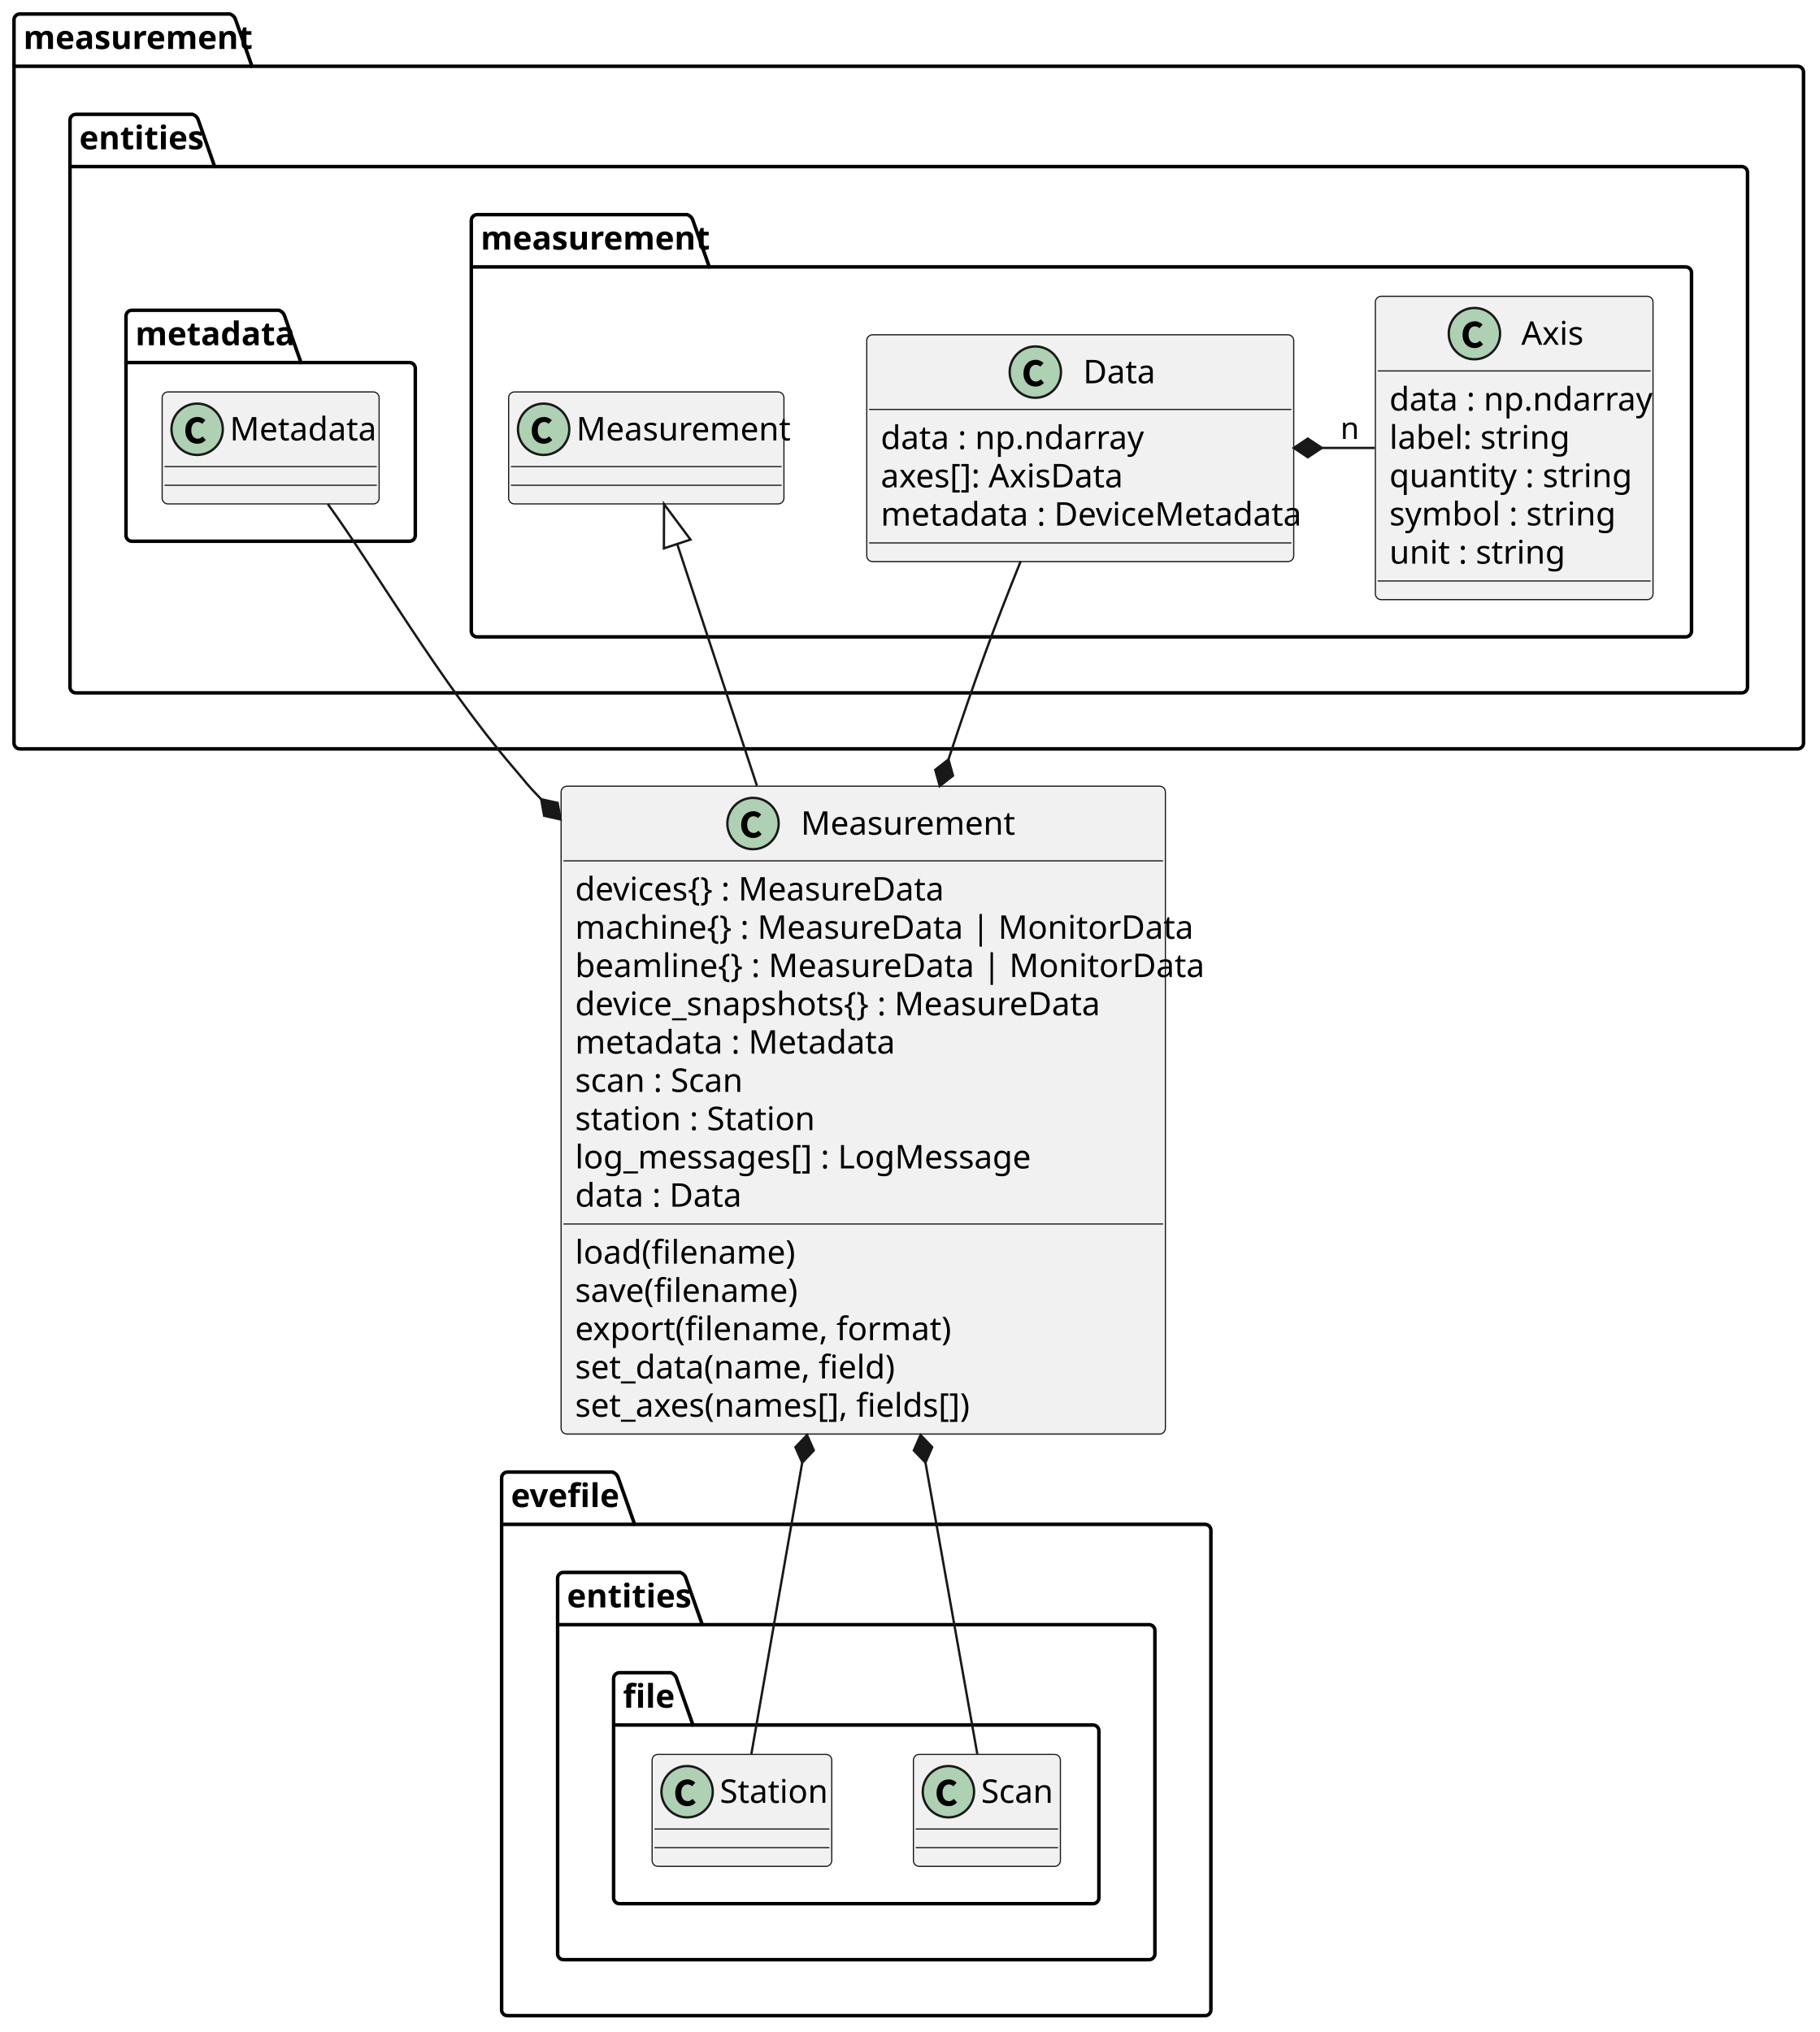
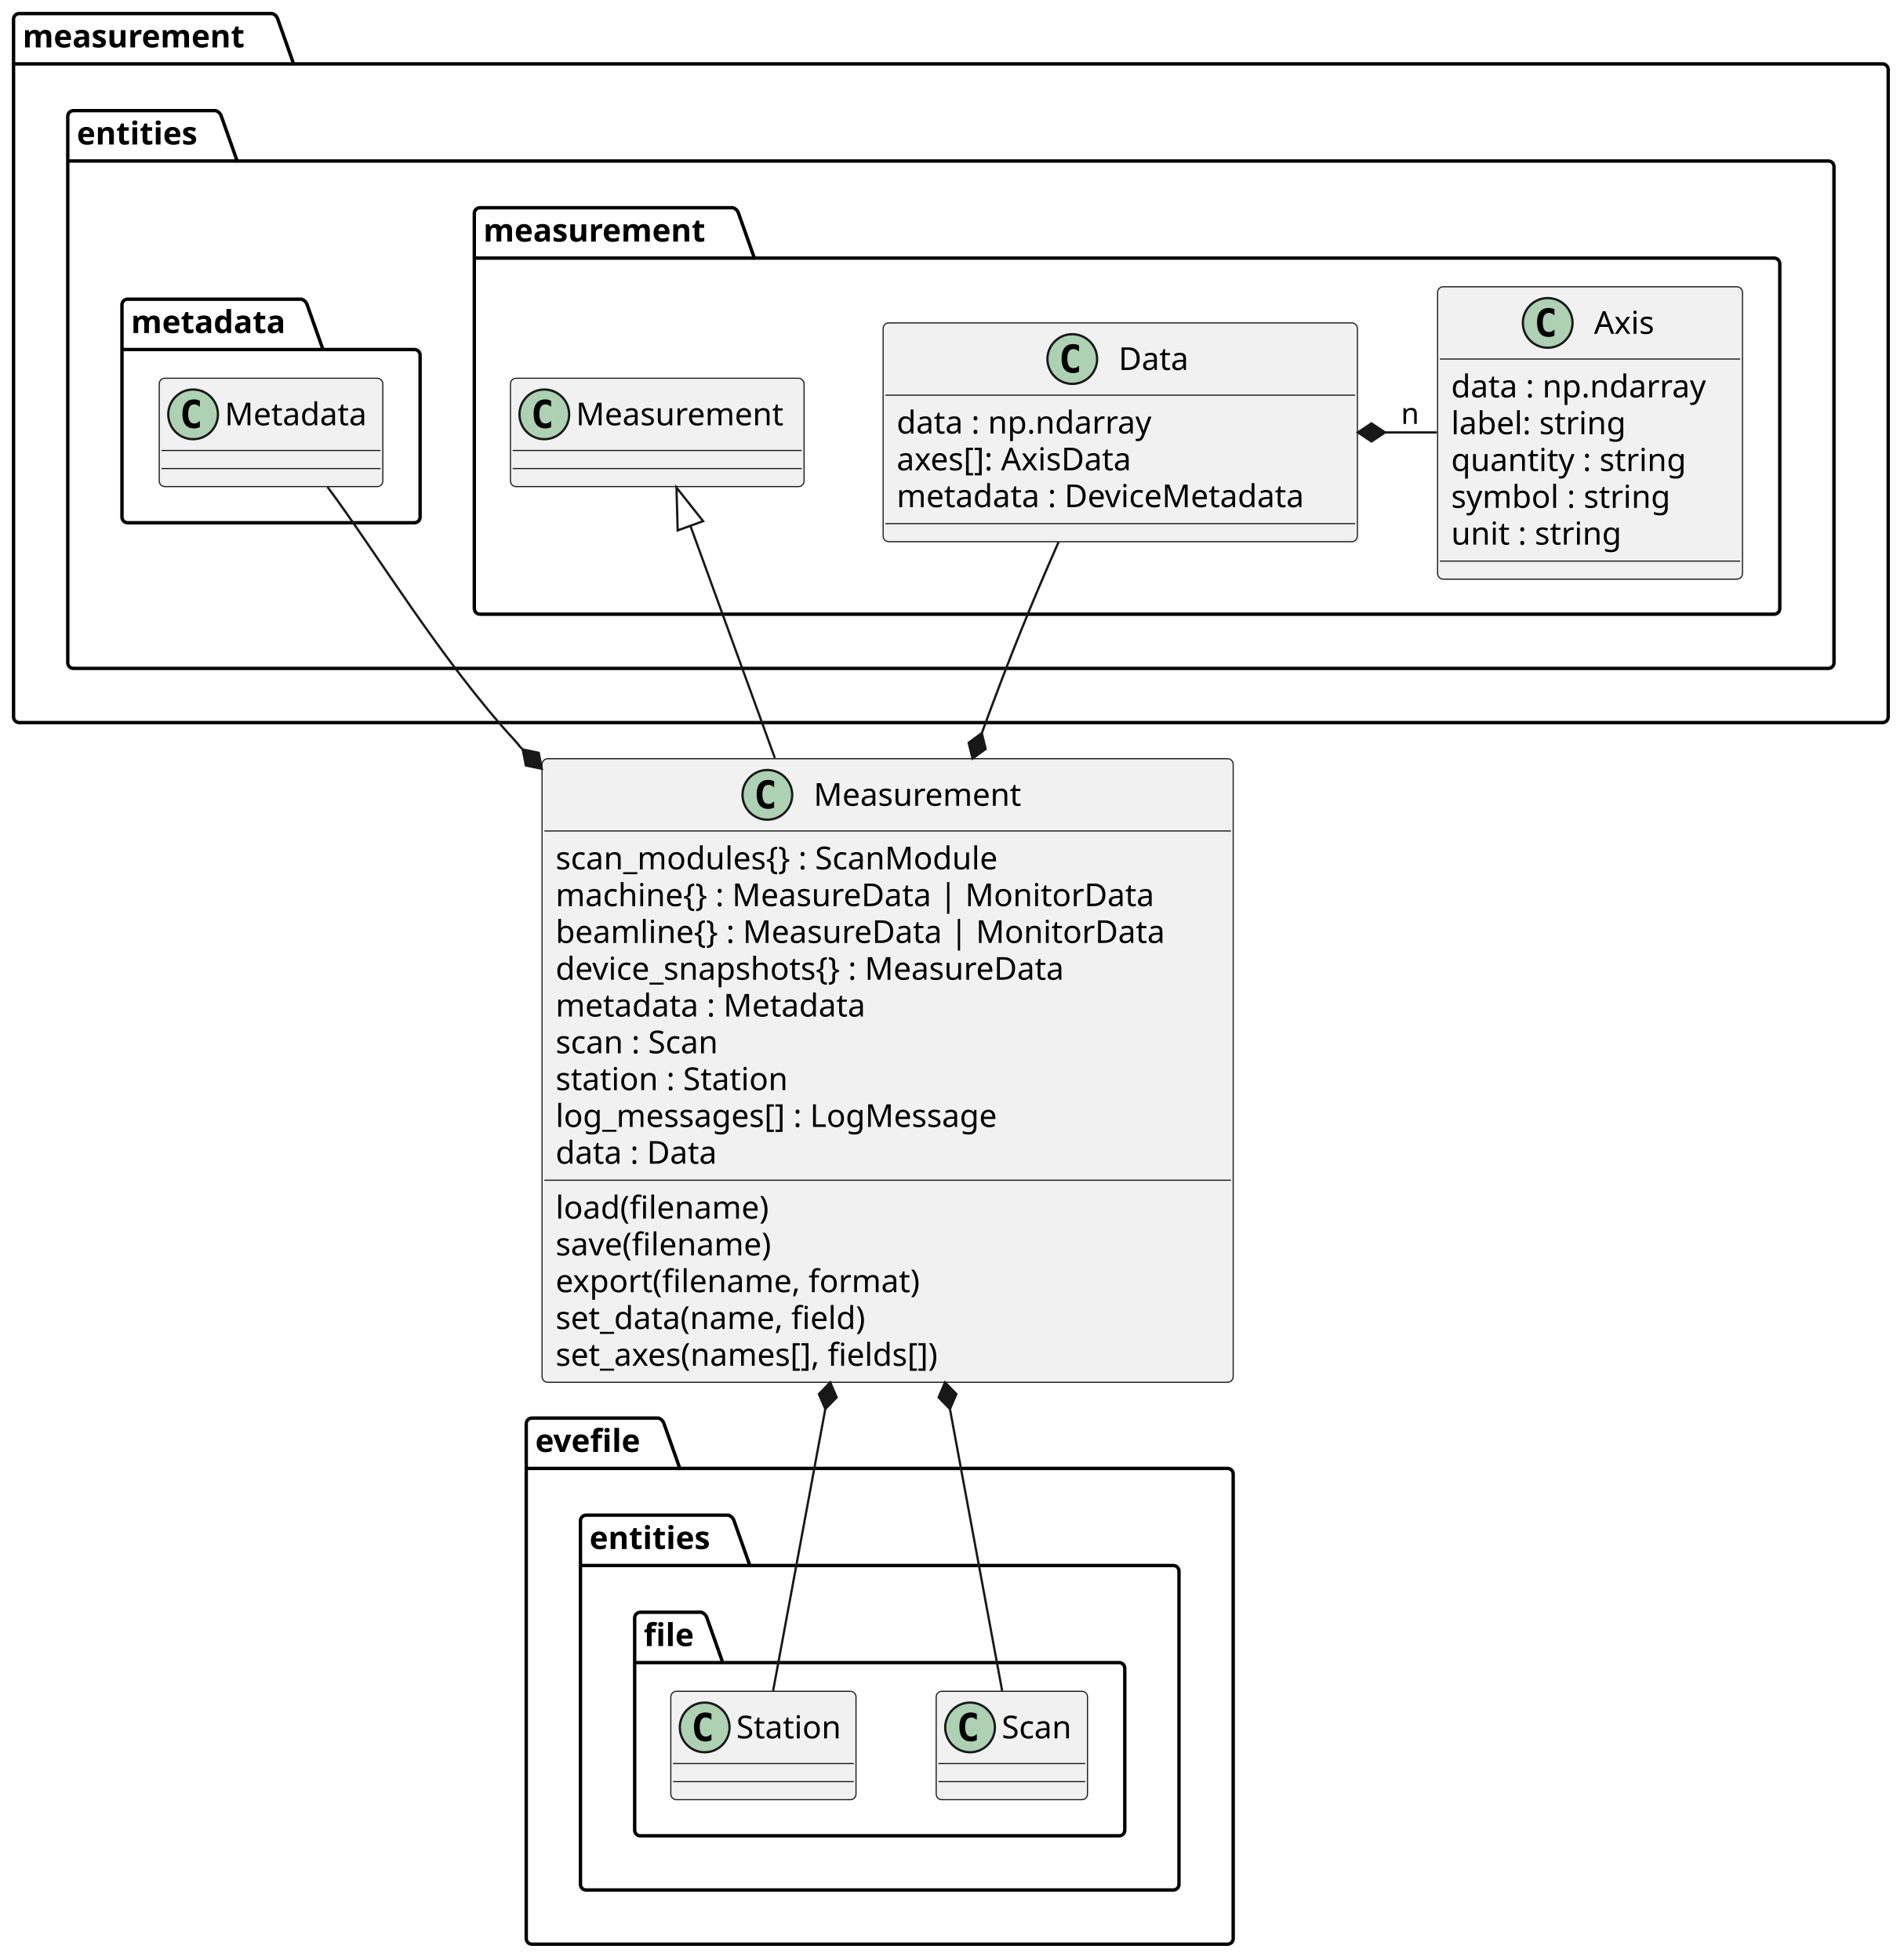
- <svg xmlns="http://www.w3.org/2000/svg" contentStyleType="text/css" height="871px" preserveAspectRatio="none" style="width:780px;height:871px;background:#FFFFFF;" version="1.1" viewBox="0 0 780 871" width="780px" zoomAndPan="magnify">
+ <svg xmlns="http://www.w3.org/2000/svg" contentStyleType="text/css" height="868px" preserveAspectRatio="none" style="width:843px;height:868px;background:#FFFFFF;" version="1.1" viewBox="0 0 843 868" width="843px" zoomAndPan="magnify">
  <defs />
  <g>
    <g id="cluster_measurement">
-       <path d="M8.5,6 L98.5,6 A3.75,3.75 0 0 1 101,8.5 L108,28.406 L770.5,28.406 A2.5,2.5 0 0 1 773,30.906 L773,318.5 A2.5,2.5 0 0 1 770.5,321 L8.5,321 A2.5,2.5 0 0 1 6,318.5 L6,8.5 A2.5,2.5 0 0 1 8.5,6 " fill="none" style="stroke:#000000;stroke-width:1.5;" />
-       <line style="stroke:#000000;stroke-width:1.5;" x1="6" x2="108" y1="28.406" y2="28.406" />
-       <text fill="#000000" font-family="sans-serif" font-size="14" font-weight="bold" lengthAdjust="spacing" textLength="89" x="10" y="20.988">measurement</text>
+       <path d="M8.5,6 L120.5,6 A3.75,3.75 0 0 1 123,8.5 L130,28.297 L833.5,28.297 A2.5,2.5 0 0 1 836,30.797 L836,317.5 A2.5,2.5 0 0 1 833.5,320 L8.5,320 A2.5,2.5 0 0 1 6,317.5 L6,8.5 A2.5,2.5 0 0 1 8.5,6 " fill="none" style="stroke:#000000;stroke-width:1.5;" />
+       <line style="stroke:#000000;stroke-width:1.5;" x1="6" x2="130" y1="28.297" y2="28.297" />
+       <text fill="#000000" font-family="sans-serif" font-size="14" font-weight="bold" lengthAdjust="spacing" textLength="111" x="10" y="20.995">measurement</text>
    </g>
    <g id="cluster_entities">
-       <path d="M32.5,49 L82.5,49 A3.75,3.75 0 0 1 85,51.5 L92,71.406 L746.5,71.406 A2.5,2.5 0 0 1 749,73.906 L749,294.5 A2.5,2.5 0 0 1 746.5,297 L32.5,297 A2.5,2.5 0 0 1 30,294.5 L30,51.5 A2.5,2.5 0 0 1 32.5,49 " fill="none" style="stroke:#000000;stroke-width:1.5;" />
-       <line style="stroke:#000000;stroke-width:1.5;" x1="30" x2="92" y1="71.406" y2="71.406" />
-       <text fill="#000000" font-family="sans-serif" font-size="14" font-weight="bold" lengthAdjust="spacing" textLength="49" x="34" y="63.988">entities</text>
+       <path d="M32.5,49 L95.5,49 A3.75,3.75 0 0 1 98,51.5 L105,71.297 L809.5,71.297 A2.5,2.5 0 0 1 812,73.797 L812,293.5 A2.5,2.5 0 0 1 809.5,296 L32.5,296 A2.5,2.5 0 0 1 30,293.5 L30,51.5 A2.5,2.5 0 0 1 32.5,49 " fill="none" style="stroke:#000000;stroke-width:1.5;" />
+       <line style="stroke:#000000;stroke-width:1.5;" x1="30" x2="105" y1="71.297" y2="71.297" />
+       <text fill="#000000" font-family="sans-serif" font-size="14" font-weight="bold" lengthAdjust="spacing" textLength="62" x="34" y="63.995">entities</text>
    </g>
    <g id="cluster_measurement">
-       <path d="M204.5,92 L294.5,92 A3.75,3.75 0 0 1 297,94.5 L304,114.406 L722.5,114.406 A2.5,2.5 0 0 1 725,116.906 L725,270.5 A2.5,2.5 0 0 1 722.5,273 L204.5,273 A2.5,2.5 0 0 1 202,270.5 L202,94.5 A2.5,2.5 0 0 1 204.5,92 " fill="none" style="stroke:#000000;stroke-width:1.5;" />
-       <line style="stroke:#000000;stroke-width:1.5;" x1="202" x2="304" y1="114.406" y2="114.406" />
-       <text fill="#000000" font-family="sans-serif" font-size="14" font-weight="bold" lengthAdjust="spacing" textLength="89" x="206" y="106.988">measurement</text>
+       <path d="M212.5,92 L324.5,92 A3.75,3.75 0 0 1 327,94.5 L334,114.297 L785.5,114.297 A2.5,2.5 0 0 1 788,116.797 L788,269.5 A2.5,2.5 0 0 1 785.5,272 L212.5,272 A2.5,2.5 0 0 1 210,269.5 L210,94.5 A2.5,2.5 0 0 1 212.5,92 " fill="none" style="stroke:#000000;stroke-width:1.5;" />
+       <line style="stroke:#000000;stroke-width:1.5;" x1="210" x2="334" y1="114.297" y2="114.297" />
+       <text fill="#000000" font-family="sans-serif" font-size="14" font-weight="bold" lengthAdjust="spacing" textLength="111" x="214" y="106.995">measurement</text>
    </g>
    <g id="cluster_metadata">
-       <path d="M56.5,133 L119.5,133 A3.75,3.75 0 0 1 122,135.5 L129,155.406 L175.5,155.406 A2.5,2.5 0 0 1 178,157.906 L178,229.5 A2.5,2.5 0 0 1 175.5,232 L56.5,232 A2.5,2.5 0 0 1 54,229.5 L54,135.5 A2.5,2.5 0 0 1 56.5,133 " fill="none" style="stroke:#000000;stroke-width:1.5;" />
-       <line style="stroke:#000000;stroke-width:1.5;" x1="54" x2="129" y1="155.406" y2="155.406" />
-       <text fill="#000000" font-family="sans-serif" font-size="14" font-weight="bold" lengthAdjust="spacing" textLength="62" x="58" y="147.988">metadata</text>
+       <path d="M56.5,132.5 L133.5,132.5 A3.75,3.75 0 0 1 136,135 L143,154.797 L183.5,154.797 A2.5,2.5 0 0 1 186,157.297 L186,229 A2.5,2.5 0 0 1 183.5,231.5 L56.5,231.5 A2.5,2.5 0 0 1 54,229 L54,135 A2.5,2.5 0 0 1 56.5,132.5 " fill="none" style="stroke:#000000;stroke-width:1.5;" />
+       <line style="stroke:#000000;stroke-width:1.5;" x1="54" x2="143" y1="154.797" y2="154.797" />
+       <text fill="#000000" font-family="sans-serif" font-size="14" font-weight="bold" lengthAdjust="spacing" textLength="76" x="58" y="147.495">metadata</text>
    </g>
    <g id="cluster_evefile">
-       <path d="M217.5,631 L262.5,631 A3.75,3.75 0 0 1 265,633.5 L272,653.406 L516.5,653.406 A2.5,2.5 0 0 1 519,655.906 L519,861.5 A2.5,2.5 0 0 1 516.5,864 L217.5,864 A2.5,2.5 0 0 1 215,861.5 L215,633.5 A2.5,2.5 0 0 1 217.5,631 " fill="none" style="stroke:#000000;stroke-width:1.5;" />
-       <line style="stroke:#000000;stroke-width:1.5;" x1="215" x2="272" y1="653.406" y2="653.406" />
-       <text fill="#000000" font-family="sans-serif" font-size="14" font-weight="bold" lengthAdjust="spacing" textLength="44" x="219" y="645.988">evefile</text>
+       <path d="M235.5,628 L291.5,628 A3.75,3.75 0 0 1 294,630.5 L301,650.297 L543.5,650.297 A2.5,2.5 0 0 1 546,652.797 L546,858.5 A2.5,2.5 0 0 1 543.5,861 L235.5,861 A2.5,2.5 0 0 1 233,858.5 L233,630.5 A2.5,2.5 0 0 1 235.5,628 " fill="none" style="stroke:#000000;stroke-width:1.5;" />
+       <line style="stroke:#000000;stroke-width:1.5;" x1="233" x2="301" y1="650.297" y2="650.297" />
+       <text fill="#000000" font-family="sans-serif" font-size="14" font-weight="bold" lengthAdjust="spacing" textLength="55" x="237" y="642.995">evefile</text>
    </g>
    <g id="cluster_entities">
-       <path d="M241.5,674 L291.5,674 A3.75,3.75 0 0 1 294,676.5 L301,696.406 L492.5,696.406 A2.5,2.5 0 0 1 495,698.906 L495,837.5 A2.5,2.5 0 0 1 492.5,840 L241.5,840 A2.5,2.5 0 0 1 239,837.5 L239,676.5 A2.5,2.5 0 0 1 241.5,674 " fill="none" style="stroke:#000000;stroke-width:1.5;" />
-       <line style="stroke:#000000;stroke-width:1.5;" x1="239" x2="301" y1="696.406" y2="696.406" />
-       <text fill="#000000" font-family="sans-serif" font-size="14" font-weight="bold" lengthAdjust="spacing" textLength="49" x="243" y="688.988">entities</text>
+       <path d="M259.5,671 L322.5,671 A3.75,3.75 0 0 1 325,673.5 L332,693.297 L519.5,693.297 A2.5,2.5 0 0 1 522,695.797 L522,834.5 A2.5,2.5 0 0 1 519.5,837 L259.5,837 A2.5,2.5 0 0 1 257,834.5 L257,673.5 A2.5,2.5 0 0 1 259.5,671 " fill="none" style="stroke:#000000;stroke-width:1.5;" />
+       <line style="stroke:#000000;stroke-width:1.5;" x1="257" x2="332" y1="693.297" y2="693.297" />
+       <text fill="#000000" font-family="sans-serif" font-size="14" font-weight="bold" lengthAdjust="spacing" textLength="62" x="261" y="685.995">entities</text>
    </g>
    <g id="cluster_file">
-       <path d="M265.5,717 L287.5,717 A3.75,3.75 0 0 1 290,719.5 L297,739.406 L468.5,739.406 A2.5,2.5 0 0 1 471,741.906 L471,813.5 A2.5,2.5 0 0 1 468.5,816 L265.5,816 A2.5,2.5 0 0 1 263,813.5 L263,719.5 A2.5,2.5 0 0 1 265.5,717 " fill="none" style="stroke:#000000;stroke-width:1.5;" />
-       <line style="stroke:#000000;stroke-width:1.5;" x1="263" x2="297" y1="739.406" y2="739.406" />
-       <text fill="#000000" font-family="sans-serif" font-size="14" font-weight="bold" lengthAdjust="spacing" textLength="21" x="267" y="731.988">file</text>
+       <path d="M283.5,714 L310.5,714 A3.75,3.75 0 0 1 313,716.5 L320,736.297 L495.5,736.297 A2.5,2.5 0 0 1 498,738.797 L498,810.5 A2.5,2.5 0 0 1 495.5,813 L283.5,813 A2.5,2.5 0 0 1 281,810.5 L281,716.5 A2.5,2.5 0 0 1 283.5,714 " fill="none" style="stroke:#000000;stroke-width:1.5;" />
+       <line style="stroke:#000000;stroke-width:1.5;" x1="281" x2="320" y1="736.297" y2="736.297" />
+       <text fill="#000000" font-family="sans-serif" font-size="14" font-weight="bold" lengthAdjust="spacing" textLength="26" x="285" y="728.995">file</text>
    </g>
    <g id="elem_Measurement">
-       <rect fill="#F1F1F1" height="48" id="Measurement" rx="2.5" ry="2.5" style="stroke:#181818;stroke-width:0.5;" width="118" x="218" y="168" />
-       <ellipse cx="233" cy="184" fill="#ADD1B2" rx="11" ry="11" style="stroke:#181818;stroke-width:1.0;" />
-       <path d="M233.047,190.203 C234.547,190.203 235.781,189.641 236.688,188.578 L235.312,187.062 C234.766,187.656 234.109,188.047 233.312,188.047 C231.641,188.047 230.484,186.719 230.484,184.438 C230.484,182.219 231.641,180.875 233.203,180.875 C234.016,180.875 234.609,181.188 235.141,181.672 L236.516,180.125 C235.766,179.391 234.609,178.719 233.203,178.719 C230.25,178.719 227.922,180.859 227.922,184.531 C227.922,188.25 230.297,190.203 233.047,190.203 Z " fill="#000000" />
-       <text fill="#000000" font-family="sans-serif" font-size="14" lengthAdjust="spacing" textLength="86" x="247" y="188.785">Measurement</text>
-       <line style="stroke:#181818;stroke-width:0.5;" x1="219" x2="335" y1="200" y2="200" />
-       <line style="stroke:#181818;stroke-width:0.5;" x1="219" x2="335" y1="208" y2="208" />
+       <rect fill="#F1F1F1" height="48" id="Measurement" rx="2.5" ry="2.5" style="stroke:#181818;stroke-width:0.5;" width="130" x="226" y="167.5" />
+       <ellipse cx="241" cy="183.5" fill="#ADD1B2" rx="11" ry="11" style="stroke:#181818;stroke-width:1.0;" />
+       <path d="M243.984,189.141 Q243.406,189.438 242.766,189.578 Q242.125,189.734 241.422,189.734 Q238.906,189.734 237.578,188.094 Q236.266,186.438 236.266,183.312 Q236.266,180.172 237.578,178.531 Q238.906,176.875 241.422,176.875 Q242.125,176.875 242.766,177.031 Q243.422,177.172 243.984,177.469 L243.984,180.188 Q243.344,179.609 242.75,179.344 Q242.156,179.078 241.531,179.078 Q240.188,179.078 239.5,180.141 Q238.812,181.203 238.812,183.312 Q238.812,185.406 239.5,186.484 Q240.188,187.547 241.531,187.547 Q242.156,187.547 242.75,187.281 Q243.344,187 243.984,186.422 L243.984,189.141 Z " fill="#000000" />
+       <text fill="#000000" font-family="sans-serif" font-size="14" lengthAdjust="spacing" textLength="98" x="255" y="188.347">Measurement</text>
+       <line style="stroke:#181818;stroke-width:0.5;" x1="227" x2="355" y1="199.5" y2="199.5" />
+       <line style="stroke:#181818;stroke-width:0.5;" x1="227" x2="355" y1="207.5" y2="207.5" />
    </g>
    <g id="elem_Data">
-       <rect codeLine="32" fill="#F1F1F1" height="97.219" id="Data" rx="2.5" ry="2.5" style="stroke:#181818;stroke-width:0.5;" width="183" x="371.5" y="143.5" />
-       <ellipse cx="443.75" cy="159.5" fill="#ADD1B2" rx="11" ry="11" style="stroke:#181818;stroke-width:1.0;" />
-       <path d="M443.797,165.703 C445.297,165.703 446.531,165.141 447.438,164.078 L446.062,162.562 C445.516,163.156 444.859,163.547 444.062,163.547 C442.391,163.547 441.234,162.219 441.234,159.938 C441.234,157.719 442.391,156.375 443.953,156.375 C444.766,156.375 445.359,156.688 445.891,157.172 L447.266,155.625 C446.516,154.891 445.359,154.219 443.953,154.219 C441,154.219 438.672,156.359 438.672,160.031 C438.672,163.75 441.047,165.703 443.797,165.703 Z " fill="#000000" />
-       <text fill="#000000" font-family="sans-serif" font-size="14" lengthAdjust="spacing" textLength="30" x="464.25" y="164.285">Data</text>
-       <line style="stroke:#181818;stroke-width:0.5;" x1="372.5" x2="553.5" y1="175.5" y2="175.5" />
-       <text fill="#000000" font-family="sans-serif" font-size="14" lengthAdjust="spacing" textLength="107" x="377.5" y="192.488">data : np.ndarray</text>
-       <text fill="#000000" font-family="sans-serif" font-size="14" lengthAdjust="spacing" textLength="99" x="377.5" y="208.894">axes[]: AxisData</text>
-       <text fill="#000000" font-family="sans-serif" font-size="14" lengthAdjust="spacing" textLength="171" x="377.5" y="225.301">metadata : DeviceMetadata</text>
-       <line style="stroke:#181818;stroke-width:0.5;" x1="372.5" x2="553.5" y1="232.719" y2="232.719" />
+       <rect codeLine="32" fill="#F1F1F1" height="96.891" id="Data" rx="2.5" ry="2.5" style="stroke:#181818;stroke-width:0.5;" width="210" x="391" y="143" />
+       <ellipse cx="474.75" cy="159" fill="#ADD1B2" rx="11" ry="11" style="stroke:#181818;stroke-width:1.0;" />
+       <path d="M477.734,164.641 Q477.156,164.938 476.516,165.078 Q475.875,165.234 475.172,165.234 Q472.656,165.234 471.328,163.594 Q470.016,161.938 470.016,158.812 Q470.016,155.672 471.328,154.031 Q472.656,152.375 475.172,152.375 Q475.875,152.375 476.516,152.531 Q477.172,152.672 477.734,152.969 L477.734,155.688 Q477.094,155.109 476.5,154.844 Q475.906,154.578 475.281,154.578 Q473.938,154.578 473.25,155.641 Q472.562,156.703 472.562,158.812 Q472.562,160.906 473.25,161.984 Q473.938,163.047 475.281,163.047 Q475.906,163.047 476.5,162.781 Q477.094,162.5 477.734,161.922 L477.734,164.641 Z " fill="#000000" />
+       <text fill="#000000" font-family="sans-serif" font-size="14" lengthAdjust="spacing" textLength="34" x="495.25" y="163.847">Data</text>
+       <line style="stroke:#181818;stroke-width:0.5;" x1="392" x2="600" y1="175" y2="175" />
+       <text fill="#000000" font-family="sans-serif" font-size="14" lengthAdjust="spacing" textLength="123" x="397" y="191.995">data : np.ndarray</text>
+       <text fill="#000000" font-family="sans-serif" font-size="14" lengthAdjust="spacing" textLength="115" x="397" y="208.292">axes[]: AxisData</text>
+       <text fill="#000000" font-family="sans-serif" font-size="14" lengthAdjust="spacing" textLength="198" x="397" y="224.589">metadata : DeviceMetadata</text>
+       <line style="stroke:#181818;stroke-width:0.5;" x1="392" x2="600" y1="231.891" y2="231.891" />
    </g>
    <g id="elem_Axis">
-       <rect codeLine="38" fill="#F1F1F1" height="130.031" id="Axis" rx="2.5" ry="2.5" style="stroke:#181818;stroke-width:0.5;" width="119" x="589.5" y="127" />
-       <ellipse cx="631.95" cy="143" fill="#ADD1B2" rx="11" ry="11" style="stroke:#181818;stroke-width:1.0;" />
-       <path d="M631.997,149.203 C633.497,149.203 634.731,148.641 635.638,147.578 L634.263,146.062 C633.716,146.656 633.059,147.047 632.263,147.047 C630.591,147.047 629.434,145.719 629.434,143.438 C629.434,141.219 630.591,139.875 632.153,139.875 C632.966,139.875 633.559,140.188 634.091,140.672 L635.466,139.125 C634.716,138.391 633.559,137.719 632.153,137.719 C629.2,137.719 626.872,139.859 626.872,143.531 C626.872,147.25 629.247,149.203 631.997,149.203 Z " fill="#000000" />
-       <text fill="#000000" font-family="sans-serif" font-size="14" lengthAdjust="spacing" textLength="26" x="652.05" y="147.785">Axis</text>
-       <line style="stroke:#181818;stroke-width:0.5;" x1="590.5" x2="707.5" y1="159" y2="159" />
-       <text fill="#000000" font-family="sans-serif" font-size="14" lengthAdjust="spacing" textLength="107" x="595.5" y="175.988">data : np.ndarray</text>
-       <text fill="#000000" font-family="sans-serif" font-size="14" lengthAdjust="spacing" textLength="71" x="595.5" y="192.394">label: string</text>
-       <text fill="#000000" font-family="sans-serif" font-size="14" lengthAdjust="spacing" textLength="97" x="595.5" y="208.801">quantity : string</text>
-       <text fill="#000000" font-family="sans-serif" font-size="14" lengthAdjust="spacing" textLength="90" x="595.5" y="225.207">symbol : string</text>
-       <text fill="#000000" font-family="sans-serif" font-size="14" lengthAdjust="spacing" textLength="69" x="595.5" y="241.613">unit : string</text>
-       <line style="stroke:#181818;stroke-width:0.5;" x1="590.5" x2="707.5" y1="249.031" y2="249.031" />
+       <rect codeLine="38" fill="#F1F1F1" height="129.484" id="Axis" rx="2.5" ry="2.5" style="stroke:#181818;stroke-width:0.5;" width="135" x="636.5" y="127" />
+       <ellipse cx="685.25" cy="143" fill="#ADD1B2" rx="11" ry="11" style="stroke:#181818;stroke-width:1.0;" />
+       <path d="M688.234,148.641 Q687.656,148.938 687.016,149.078 Q686.375,149.234 685.672,149.234 Q683.156,149.234 681.828,147.594 Q680.516,145.938 680.516,142.812 Q680.516,139.672 681.828,138.031 Q683.156,136.375 685.672,136.375 Q686.375,136.375 687.016,136.531 Q687.672,136.672 688.234,136.969 L688.234,139.688 Q687.594,139.109 687,138.844 Q686.406,138.578 685.781,138.578 Q684.438,138.578 683.75,139.641 Q683.062,140.703 683.062,142.812 Q683.062,144.906 683.75,145.984 Q684.438,147.047 685.781,147.047 Q686.406,147.047 687,146.781 Q687.594,146.5 688.234,145.922 L688.234,148.641 Z " fill="#000000" />
+       <text fill="#000000" font-family="sans-serif" font-size="14" lengthAdjust="spacing" textLength="29" x="705.75" y="147.847">Axis</text>
+       <line style="stroke:#181818;stroke-width:0.5;" x1="637.5" x2="770.5" y1="159" y2="159" />
+       <text fill="#000000" font-family="sans-serif" font-size="14" lengthAdjust="spacing" textLength="123" x="642.5" y="175.995">data : np.ndarray</text>
+       <text fill="#000000" font-family="sans-serif" font-size="14" lengthAdjust="spacing" textLength="84" x="642.5" y="192.292">label: string</text>
+       <text fill="#000000" font-family="sans-serif" font-size="14" lengthAdjust="spacing" textLength="111" x="642.5" y="208.589">quantity : string</text>
+       <text fill="#000000" font-family="sans-serif" font-size="14" lengthAdjust="spacing" textLength="104" x="642.5" y="224.886">symbol : string</text>
+       <text fill="#000000" font-family="sans-serif" font-size="14" lengthAdjust="spacing" textLength="80" x="642.5" y="241.183">unit : string</text>
+       <line style="stroke:#181818;stroke-width:0.5;" x1="637.5" x2="770.5" y1="248.484" y2="248.484" />
    </g>
    <g id="elem_Metadata">
-       <rect fill="#F1F1F1" height="48" id="Metadata" rx="2.5" ry="2.5" style="stroke:#181818;stroke-width:0.5;" width="93" x="69.5" y="168" />
-       <ellipse cx="84.5" cy="184" fill="#ADD1B2" rx="11" ry="11" style="stroke:#181818;stroke-width:1.0;" />
-       <path d="M84.547,190.203 C86.047,190.203 87.281,189.641 88.188,188.578 L86.812,187.062 C86.266,187.656 85.609,188.047 84.812,188.047 C83.141,188.047 81.984,186.719 81.984,184.438 C81.984,182.219 83.141,180.875 84.703,180.875 C85.516,180.875 86.109,181.188 86.641,181.672 L88.016,180.125 C87.266,179.391 86.109,178.719 84.703,178.719 C81.75,178.719 79.422,180.859 79.422,184.531 C79.422,188.25 81.797,190.203 84.547,190.203 Z " fill="#000000" />
-       <text fill="#000000" font-family="sans-serif" font-size="14" lengthAdjust="spacing" textLength="61" x="98.5" y="188.785">Metadata</text>
-       <line style="stroke:#181818;stroke-width:0.5;" x1="70.5" x2="161.5" y1="200" y2="200" />
-       <line style="stroke:#181818;stroke-width:0.5;" x1="70.5" x2="161.5" y1="208" y2="208" />
+       <rect fill="#F1F1F1" height="48" id="Metadata" rx="2.5" ry="2.5" style="stroke:#181818;stroke-width:0.5;" width="99" x="70.5" y="167.5" />
+       <ellipse cx="85.5" cy="183.5" fill="#ADD1B2" rx="11" ry="11" style="stroke:#181818;stroke-width:1.0;" />
+       <path d="M88.484,189.141 Q87.906,189.438 87.266,189.578 Q86.625,189.734 85.922,189.734 Q83.406,189.734 82.078,188.094 Q80.766,186.438 80.766,183.312 Q80.766,180.172 82.078,178.531 Q83.406,176.875 85.922,176.875 Q86.625,176.875 87.266,177.031 Q87.922,177.172 88.484,177.469 L88.484,180.188 Q87.844,179.609 87.25,179.344 Q86.656,179.078 86.031,179.078 Q84.688,179.078 84,180.141 Q83.312,181.203 83.312,183.312 Q83.312,185.406 84,186.484 Q84.688,187.547 86.031,187.547 Q86.656,187.547 87.25,187.281 Q87.844,187 88.484,186.422 L88.484,189.141 Z " fill="#000000" />
+       <text fill="#000000" font-family="sans-serif" font-size="14" lengthAdjust="spacing" textLength="67" x="99.5" y="188.347">Metadata</text>
+       <line style="stroke:#181818;stroke-width:0.5;" x1="71.5" x2="168.5" y1="199.5" y2="199.5" />
+       <line style="stroke:#181818;stroke-width:0.5;" x1="71.5" x2="168.5" y1="207.5" y2="207.5" />
    </g>
    <g id="elem_Scan">
-       <rect codeLine="25" fill="#F1F1F1" height="48" id="Scan" rx="2.5" ry="2.5" style="stroke:#181818;stroke-width:0.5;" width="63" x="391.5" y="752" />
-       <ellipse cx="406.5" cy="768" fill="#ADD1B2" rx="11" ry="11" style="stroke:#181818;stroke-width:1.0;" />
-       <path d="M406.547,774.203 C408.047,774.203 409.281,773.641 410.188,772.578 L408.812,771.062 C408.266,771.656 407.609,772.047 406.812,772.047 C405.141,772.047 403.984,770.719 403.984,768.438 C403.984,766.219 405.141,764.875 406.703,764.875 C407.516,764.875 408.109,765.188 408.641,765.672 L410.016,764.125 C409.266,763.391 408.109,762.719 406.703,762.719 C403.75,762.719 401.422,764.859 401.422,768.531 C401.422,772.25 403.797,774.203 406.547,774.203 Z " fill="#000000" />
-       <text fill="#000000" font-family="sans-serif" font-size="14" lengthAdjust="spacing" textLength="31" x="420.5" y="772.785">Scan</text>
-       <line style="stroke:#181818;stroke-width:0.5;" x1="392.5" x2="453.5" y1="784" y2="784" />
-       <line style="stroke:#181818;stroke-width:0.5;" x1="392.5" x2="453.5" y1="792" y2="792" />
+       <rect codeLine="25" fill="#F1F1F1" height="48" id="Scan" rx="2.5" ry="2.5" style="stroke:#181818;stroke-width:0.5;" width="67" x="414.5" y="749" />
+       <ellipse cx="429.5" cy="765" fill="#ADD1B2" rx="11" ry="11" style="stroke:#181818;stroke-width:1.0;" />
+       <path d="M432.484,770.641 Q431.906,770.938 431.266,771.078 Q430.625,771.234 429.922,771.234 Q427.406,771.234 426.078,769.594 Q424.766,767.938 424.766,764.812 Q424.766,761.672 426.078,760.031 Q427.406,758.375 429.922,758.375 Q430.625,758.375 431.266,758.531 Q431.922,758.672 432.484,758.969 L432.484,761.688 Q431.844,761.109 431.25,760.844 Q430.656,760.578 430.031,760.578 Q428.688,760.578 428,761.641 Q427.312,762.703 427.312,764.812 Q427.312,766.906 428,767.984 Q428.688,769.047 430.031,769.047 Q430.656,769.047 431.25,768.781 Q431.844,768.5 432.484,767.922 L432.484,770.641 Z " fill="#000000" />
+       <text fill="#000000" font-family="sans-serif" font-size="14" lengthAdjust="spacing" textLength="35" x="443.5" y="769.847">Scan</text>
+       <line style="stroke:#181818;stroke-width:0.5;" x1="415.5" x2="480.5" y1="781" y2="781" />
+       <line style="stroke:#181818;stroke-width:0.5;" x1="415.5" x2="480.5" y1="789" y2="789" />
    </g>
    <g id="elem_Station">
-       <rect codeLine="28" fill="#F1F1F1" height="48" id="Station" rx="2.5" ry="2.5" style="stroke:#181818;stroke-width:0.5;" width="77" x="279.5" y="752" />
-       <ellipse cx="294.5" cy="768" fill="#ADD1B2" rx="11" ry="11" style="stroke:#181818;stroke-width:1.0;" />
-       <path d="M294.547,774.203 C296.047,774.203 297.281,773.641 298.188,772.578 L296.812,771.062 C296.266,771.656 295.609,772.047 294.812,772.047 C293.141,772.047 291.984,770.719 291.984,768.438 C291.984,766.219 293.141,764.875 294.703,764.875 C295.516,764.875 296.109,765.188 296.641,765.672 L298.016,764.125 C297.266,763.391 296.109,762.719 294.703,762.719 C291.75,762.719 289.422,764.859 289.422,768.531 C289.422,772.25 291.797,774.203 294.547,774.203 Z " fill="#000000" />
-       <text fill="#000000" font-family="sans-serif" font-size="14" lengthAdjust="spacing" textLength="45" x="308.5" y="772.785">Station</text>
-       <line style="stroke:#181818;stroke-width:0.5;" x1="280.5" x2="355.5" y1="784" y2="784" />
-       <line style="stroke:#181818;stroke-width:0.5;" x1="280.5" x2="355.5" y1="792" y2="792" />
+       <rect codeLine="28" fill="#F1F1F1" height="48" id="Station" rx="2.5" ry="2.5" style="stroke:#181818;stroke-width:0.5;" width="82" x="297" y="749" />
+       <ellipse cx="312" cy="765" fill="#ADD1B2" rx="11" ry="11" style="stroke:#181818;stroke-width:1.0;" />
+       <path d="M314.984,770.641 Q314.406,770.938 313.766,771.078 Q313.125,771.234 312.422,771.234 Q309.906,771.234 308.578,769.594 Q307.266,767.938 307.266,764.812 Q307.266,761.672 308.578,760.031 Q309.906,758.375 312.422,758.375 Q313.125,758.375 313.766,758.531 Q314.422,758.672 314.984,758.969 L314.984,761.688 Q314.344,761.109 313.75,760.844 Q313.156,760.578 312.531,760.578 Q311.188,760.578 310.5,761.641 Q309.812,762.703 309.812,764.812 Q309.812,766.906 310.5,767.984 Q311.188,769.047 312.531,769.047 Q313.156,769.047 313.75,768.781 Q314.344,768.5 314.984,767.922 L314.984,770.641 Z " fill="#000000" />
+       <text fill="#000000" font-family="sans-serif" font-size="14" lengthAdjust="spacing" textLength="50" x="326" y="769.847">Station</text>
+       <line style="stroke:#181818;stroke-width:0.5;" x1="298" x2="378" y1="781" y2="781" />
+       <line style="stroke:#181818;stroke-width:0.5;" x1="298" x2="378" y1="789" y2="789" />
    </g>
    <g id="elem_Measurement">
-       <rect codeLine="3" fill="#F1F1F1" height="277.688" id="Measurement" rx="2.5" ry="2.5" style="stroke:#181818;stroke-width:0.5;" width="259" x="240.5" y="337" />
-       <ellipse cx="322.75" cy="353" fill="#ADD1B2" rx="11" ry="11" style="stroke:#181818;stroke-width:1.0;" />
-       <path d="M322.797,359.203 C324.297,359.203 325.531,358.641 326.438,357.578 L325.062,356.062 C324.516,356.656 323.859,357.047 323.062,357.047 C321.391,357.047 320.234,355.719 320.234,353.438 C320.234,351.219 321.391,349.875 322.953,349.875 C323.766,349.875 324.359,350.188 324.891,350.672 L326.266,349.125 C325.516,348.391 324.359,347.719 322.953,347.719 C320,347.719 317.672,349.859 317.672,353.531 C317.672,357.25 320.047,359.203 322.797,359.203 Z " fill="#000000" />
-       <text fill="#000000" font-family="sans-serif" font-size="14" lengthAdjust="spacing" textLength="86" x="343.25" y="357.785">Measurement</text>
-       <line style="stroke:#181818;stroke-width:0.5;" x1="241.5" x2="498.5" y1="369" y2="369" />
-       <text fill="#000000" font-family="sans-serif" font-size="14" lengthAdjust="spacing" textLength="149" x="246.5" y="385.988">devices{} : MeasureData</text>
-       <text fill="#000000" font-family="sans-serif" font-size="14" lengthAdjust="spacing" textLength="244" x="246.5" y="402.394">machine{} : MeasureData | MonitorData</text>
-       <text fill="#000000" font-family="sans-serif" font-size="14" lengthAdjust="spacing" textLength="247" x="246.5" y="418.801">beamline{} : MeasureData | MonitorData</text>
-       <text fill="#000000" font-family="sans-serif" font-size="14" lengthAdjust="spacing" textLength="214" x="246.5" y="435.207">device_snapshots{} : MeasureData</text>
-       <text fill="#000000" font-family="sans-serif" font-size="14" lengthAdjust="spacing" textLength="131" x="246.5" y="451.613">metadata : Metadata</text>
-       <text fill="#000000" font-family="sans-serif" font-size="14" lengthAdjust="spacing" textLength="70" x="246.5" y="468.019">scan : Scan</text>
-       <text fill="#000000" font-family="sans-serif" font-size="14" lengthAdjust="spacing" textLength="98" x="246.5" y="484.426">station : Station</text>
-       <text fill="#000000" font-family="sans-serif" font-size="14" lengthAdjust="spacing" textLength="185" x="246.5" y="500.832">log_messages[] : LogMessage</text>
-       <text fill="#000000" font-family="sans-serif" font-size="14" lengthAdjust="spacing" textLength="68" x="246.5" y="517.238">data : Data</text>
-       <line style="stroke:#181818;stroke-width:0.5;" x1="241.5" x2="498.5" y1="524.656" y2="524.656" />
-       <text fill="#000000" font-family="sans-serif" font-size="14" lengthAdjust="spacing" textLength="90" x="246.5" y="541.644">load(filename)</text>
-       <text fill="#000000" font-family="sans-serif" font-size="14" lengthAdjust="spacing" textLength="92" x="246.5" y="558.051">save(filename)</text>
-       <text fill="#000000" font-family="sans-serif" font-size="14" lengthAdjust="spacing" textLength="152" x="246.5" y="574.457">export(filename, format)</text>
-       <text fill="#000000" font-family="sans-serif" font-size="14" lengthAdjust="spacing" textLength="131" x="246.5" y="590.863">set_data(name, field)</text>
-       <text fill="#000000" font-family="sans-serif" font-size="14" lengthAdjust="spacing" textLength="161" x="246.5" y="607.269">set_axes(names[], fields[])</text>
+       <rect codeLine="3" fill="#F1F1F1" height="276.156" id="Measurement" rx="2.5" ry="2.5" style="stroke:#181818;stroke-width:0.5;" width="306" x="240" y="336" />
+       <ellipse cx="339.75" cy="352" fill="#ADD1B2" rx="11" ry="11" style="stroke:#181818;stroke-width:1.0;" />
+       <path d="M342.734,357.641 Q342.156,357.938 341.516,358.078 Q340.875,358.234 340.172,358.234 Q337.656,358.234 336.328,356.594 Q335.016,354.938 335.016,351.812 Q335.016,348.672 336.328,347.031 Q337.656,345.375 340.172,345.375 Q340.875,345.375 341.516,345.531 Q342.172,345.672 342.734,345.969 L342.734,348.688 Q342.094,348.109 341.5,347.844 Q340.906,347.578 340.281,347.578 Q338.938,347.578 338.25,348.641 Q337.562,349.703 337.562,351.812 Q337.562,353.906 338.25,354.984 Q338.938,356.047 340.281,356.047 Q340.906,356.047 341.5,355.781 Q342.094,355.5 342.734,354.922 L342.734,357.641 Z " fill="#000000" />
+       <text fill="#000000" font-family="sans-serif" font-size="14" lengthAdjust="spacing" textLength="98" x="360.25" y="356.847">Measurement</text>
+       <line style="stroke:#181818;stroke-width:0.5;" x1="241" x2="545" y1="368" y2="368" />
+       <text fill="#000000" font-family="sans-serif" font-size="14" lengthAdjust="spacing" textLength="219" x="246" y="384.995">scan_modules{} : ScanModule</text>
+       <text fill="#000000" font-family="sans-serif" font-size="14" lengthAdjust="spacing" textLength="289" x="246" y="401.292">machine{} : MeasureData | MonitorData</text>
+       <text fill="#000000" font-family="sans-serif" font-size="14" lengthAdjust="spacing" textLength="294" x="246" y="417.589">beamline{} : MeasureData | MonitorData</text>
+       <text fill="#000000" font-family="sans-serif" font-size="14" lengthAdjust="spacing" textLength="251" x="246" y="433.886">device_snapshots{} : MeasureData</text>
+       <text fill="#000000" font-family="sans-serif" font-size="14" lengthAdjust="spacing" textLength="149" x="246" y="450.183">metadata : Metadata</text>
+       <text fill="#000000" font-family="sans-serif" font-size="14" lengthAdjust="spacing" textLength="81" x="246" y="466.479">scan : Scan</text>
+       <text fill="#000000" font-family="sans-serif" font-size="14" lengthAdjust="spacing" textLength="111" x="246" y="482.776">station : Station</text>
+       <text fill="#000000" font-family="sans-serif" font-size="14" lengthAdjust="spacing" textLength="211" x="246" y="499.073">log_messages[] : LogMessage</text>
+       <text fill="#000000" font-family="sans-serif" font-size="14" lengthAdjust="spacing" textLength="79" x="246" y="515.37">data : Data</text>
+       <line style="stroke:#181818;stroke-width:0.5;" x1="241" x2="545" y1="522.672" y2="522.672" />
+       <text fill="#000000" font-family="sans-serif" font-size="14" lengthAdjust="spacing" textLength="104" x="246" y="539.667">load(filename)</text>
+       <text fill="#000000" font-family="sans-serif" font-size="14" lengthAdjust="spacing" textLength="106" x="246" y="555.964">save(filename)</text>
+       <text fill="#000000" font-family="sans-serif" font-size="14" lengthAdjust="spacing" textLength="175" x="246" y="572.261">export(filename, format)</text>
+       <text fill="#000000" font-family="sans-serif" font-size="14" lengthAdjust="spacing" textLength="150" x="246" y="588.558">set_data(name, field)</text>
+       <text fill="#000000" font-family="sans-serif" font-size="14" lengthAdjust="spacing" textLength="185" x="246" y="604.855">set_axes(names[], fields[])</text>
    </g>
    <g id="link_Measurement_Measurement">
-       <path d="M290.251,233.173 C299.171,260.203 309.04,290.15 324.42,336.79 " fill="none" id="Measurement-backto-Measurement" style="stroke:#181818;stroke-width:1.0;" />
-       <polygon fill="none" points="284.61,216.08,284.553,235.054,295.949,231.293,284.61,216.08" style="stroke:#181818;stroke-width:1.0;" />
+       <path d="M305.672,232.846 C315.492,259.846 326.28,289.51 343.07,335.68 " fill="none" id="Measurement-backto-Measurement" style="stroke:#181818;stroke-width:1.0;" />
+       <polygon fill="none" points="299.52,215.93,300.034,234.897,311.311,230.795,299.52,215.93" style="stroke:#181818;stroke-width:1.0;" />
    </g>
    <g id="link_Measurement_Metadata">
-       <path codeLine="21" d="M231.954,342.579 C224.924,335.249 226.42,336.48 220,329 C188.88,292.76 160.96,244.25 140.49,216.04 " fill="none" id="Measurement-backto-Metadata" style="stroke:#181818;stroke-width:1.0;" />
-       <polygon fill="#181818" points="240.26,351.24,238.994,344.141,231.954,342.579,233.22,349.678,240.26,351.24" style="stroke:#181818;stroke-width:1.0;" />
+       <path codeLine="21" d="M231.447,331.913 C227.377,327.793 231.84,332.18 228,328 C195.31,292.45 166.14,243.94 145,215.64 " fill="none" id="Measurement-backto-Metadata" style="stroke:#181818;stroke-width:1.0;" />
+       <polygon fill="#181818" points="239.88,340.45,238.509,333.37,231.447,331.913,232.818,338.993,239.88,340.45" style="stroke:#181818;stroke-width:1.0;" />
    </g>
    <g id="link_Measurement_Scan">
-       <path codeLine="22" d="M396.661,626.915 C406.001,679.435 413.57,721.96 418.88,751.83 " fill="none" id="Measurement-backto-Scan" style="stroke:#181818;stroke-width:1.0;" />
-       <polygon fill="#181818" points="394.56,615.1,391.672,621.708,396.661,626.915,399.549,620.307,394.56,615.1" style="stroke:#181818;stroke-width:1.0;" />
+       <path codeLine="22" d="M420.595,623.999 C430.305,676.439 438.18,718.96 443.71,748.82 " fill="none" id="Measurement-backto-Scan" style="stroke:#181818;stroke-width:1.0;" />
+       <polygon fill="#181818" points="418.41,612.2,415.569,618.828,420.595,623.999,423.436,617.371,418.41,612.2" style="stroke:#181818;stroke-width:1.0;" />
    </g>
    <g id="link_Measurement_Station">
-       <path codeLine="23" d="M343.838,626.922 C334.678,679.442 327.25,721.96 322.04,751.83 " fill="none" id="Measurement-backto-Station" style="stroke:#181818;stroke-width:1.0;" />
-       <polygon fill="#181818" points="345.9,615.1,340.929,620.323,343.838,626.922,348.81,621.698,345.9,615.1" style="stroke:#181818;stroke-width:1.0;" />
+       <path codeLine="23" d="M365.405,623.999 C355.695,676.439 347.82,718.96 342.29,748.82 " fill="none" id="Measurement-backto-Station" style="stroke:#181818;stroke-width:1.0;" />
+       <polygon fill="#181818" points="367.59,612.2,362.564,617.371,365.405,623.999,370.431,618.828,367.59,612.2" style="stroke:#181818;stroke-width:1.0;" />
    </g>
    <g id="link_Data_Axis">
-       <path codeLine="46" d="M566.55,192 C578.11,192 577.67,192 589.23,192 " fill="none" id="Data-backto-Axis" style="stroke:#181818;stroke-width:1.0;" />
-       <polygon fill="#181818" points="554.55,192,560.55,196,566.55,192,560.55,188,554.55,192" style="stroke:#181818;stroke-width:1.0;" />
-       <text fill="#000000" font-family="sans-serif" font-size="13" lengthAdjust="spacing" textLength="7" x="574.519" y="188.159">n</text>
+       <path codeLine="46" d="M613.22,191.5 C624.86,191.5 624.51,191.5 636.15,191.5 " fill="none" id="Data-backto-Axis" style="stroke:#181818;stroke-width:1.0;" />
+       <polygon fill="#181818" points="601.22,191.5,607.22,195.5,613.22,191.5,607.22,187.5,601.22,191.5" style="stroke:#181818;stroke-width:1.0;" />
+       <text fill="#000000" font-family="sans-serif" font-size="13" lengthAdjust="spacing" textLength="8" x="620.291" y="187.727">n</text>
    </g>
    <g id="link_Data_Measurement">
-       <path codeLine="48" d="M437.5,240.52 C426.67,267.28 417.909,290.817 406.529,325.527 " fill="none" id="Data-to-Measurement" style="stroke:#181818;stroke-width:1.0;" />
-       <polygon fill="#181818" points="402.79,336.93,408.46,332.475,406.529,325.527,400.858,329.982,402.79,336.93" style="stroke:#181818;stroke-width:1.0;" />
+       <path codeLine="48" d="M468.67,240.08 C456.9,266.73 447.299,290.189 434.699,324.669 " fill="none" id="Data-to-Measurement" style="stroke:#181818;stroke-width:1.0;" />
+       <polygon fill="#181818" points="430.58,335.94,436.396,331.677,434.699,324.669,428.882,328.932,430.58,335.94" style="stroke:#181818;stroke-width:1.0;" />
    </g>
  </g>
</svg>
